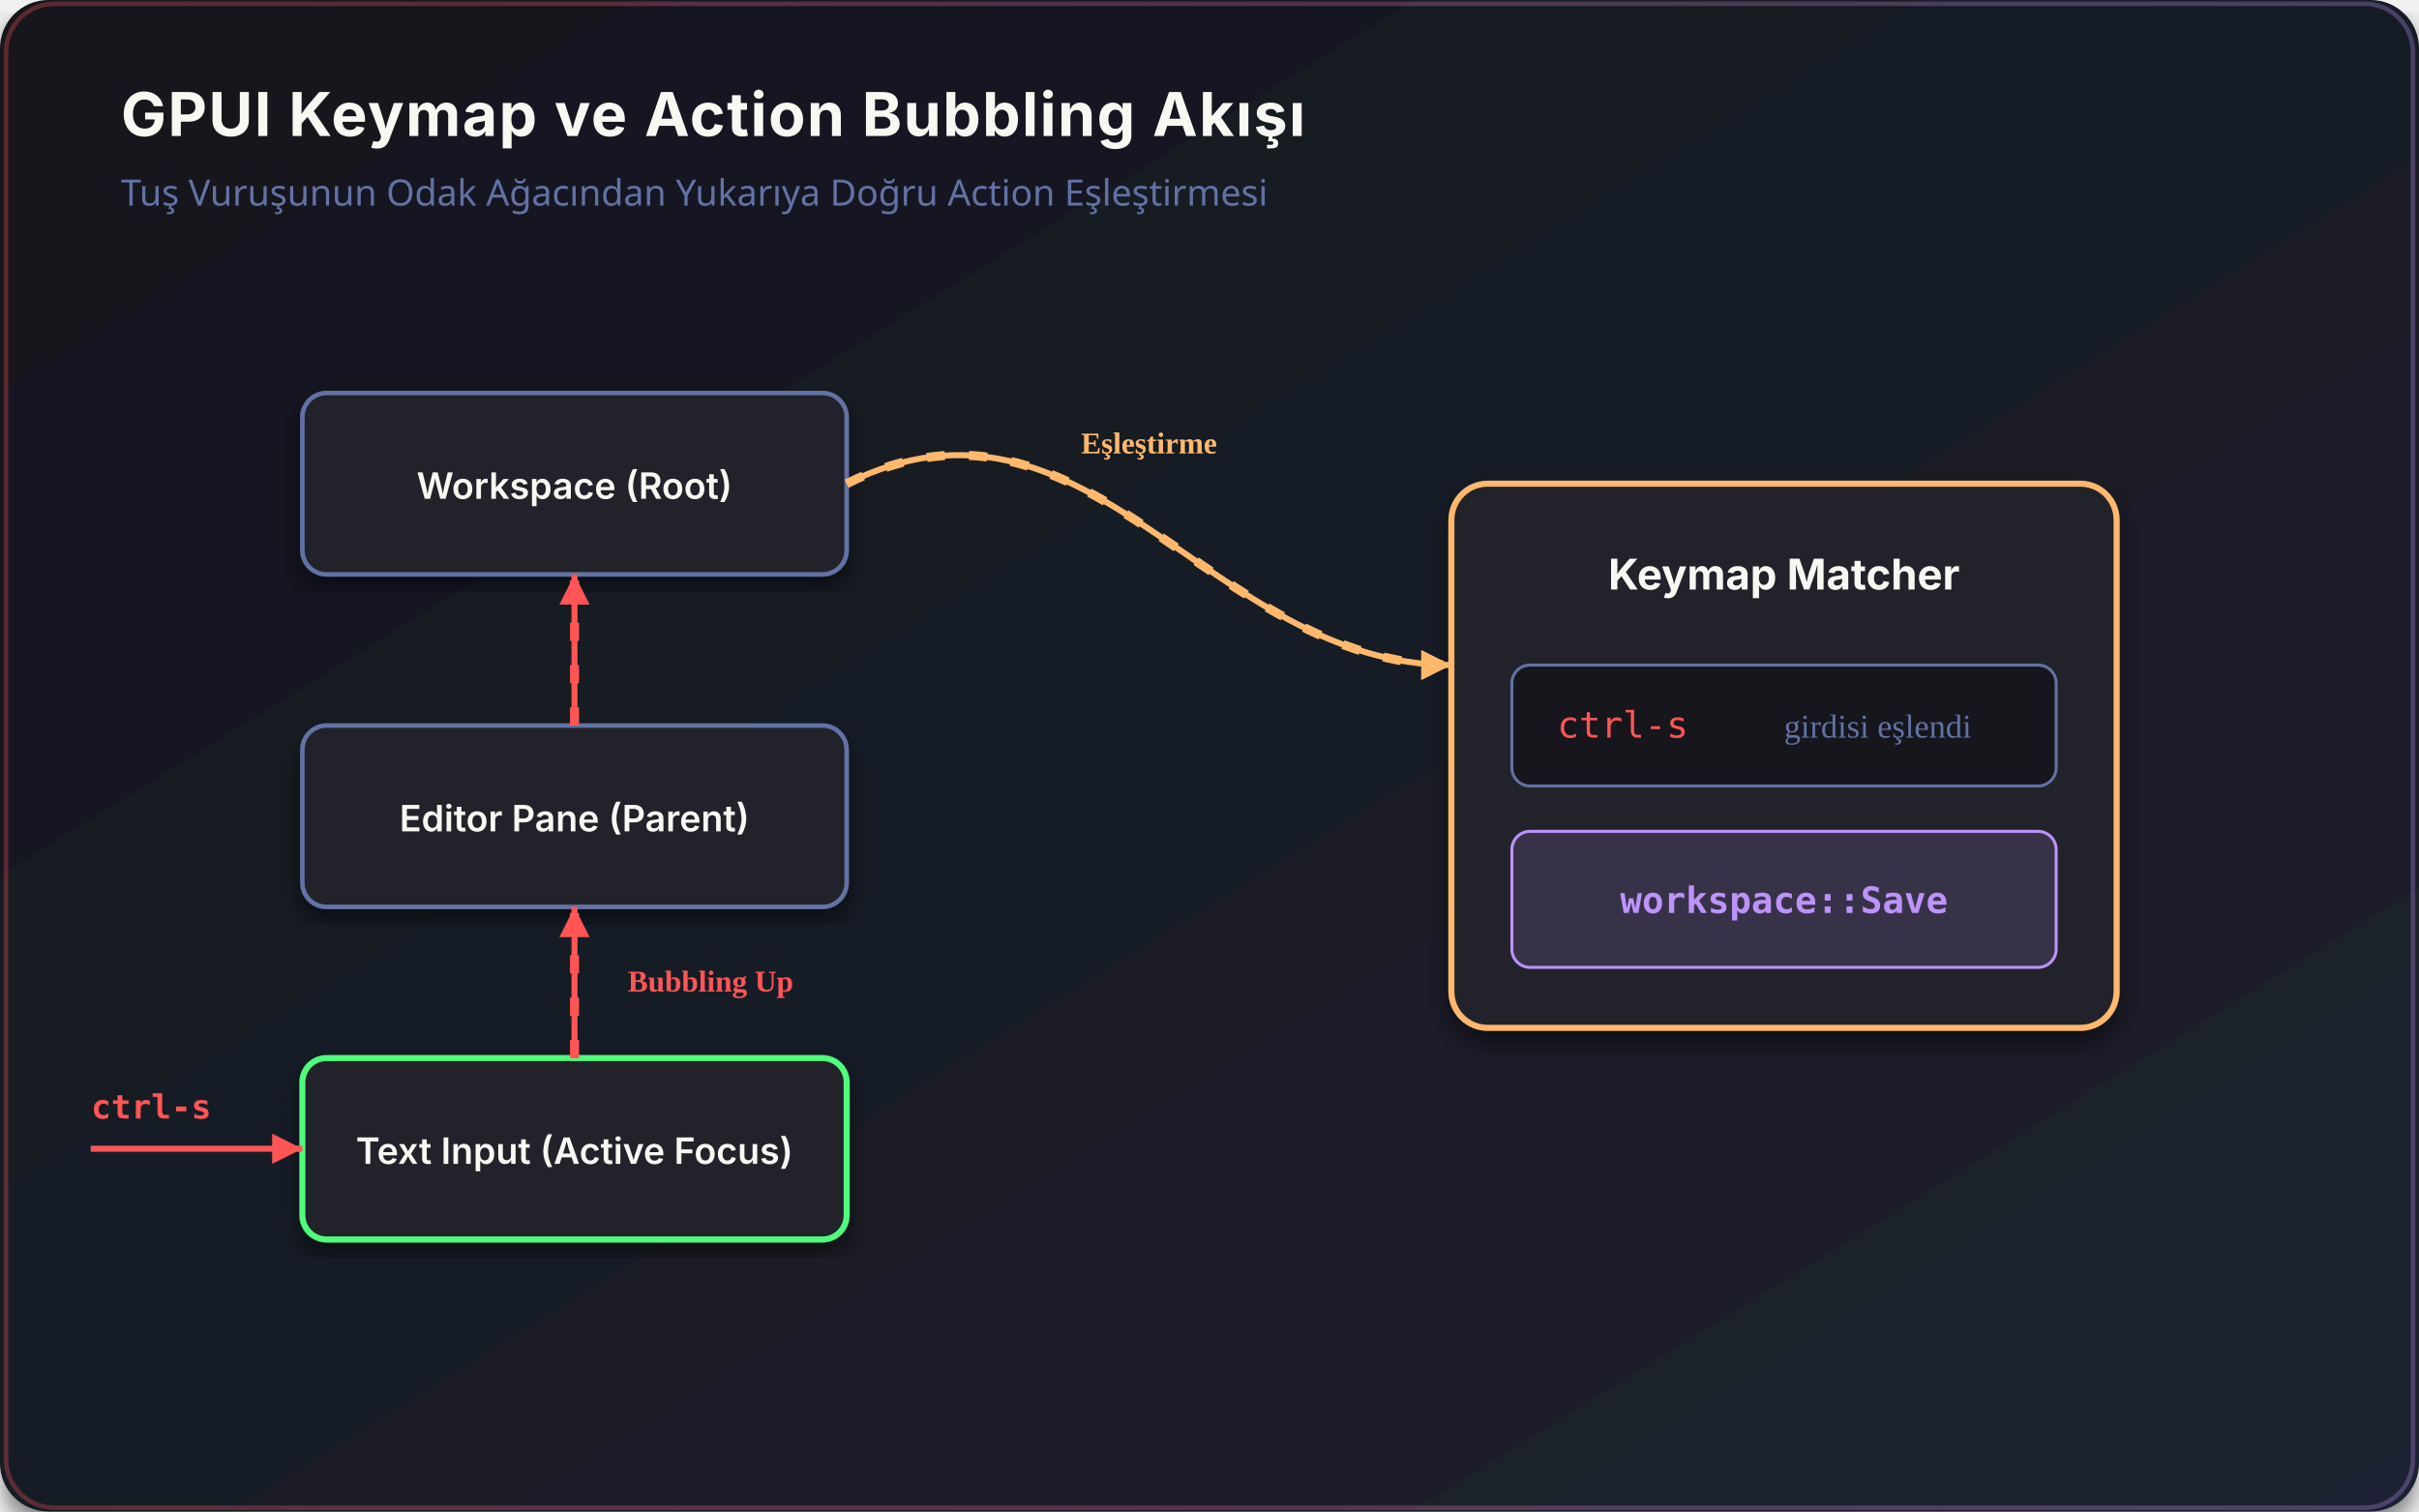
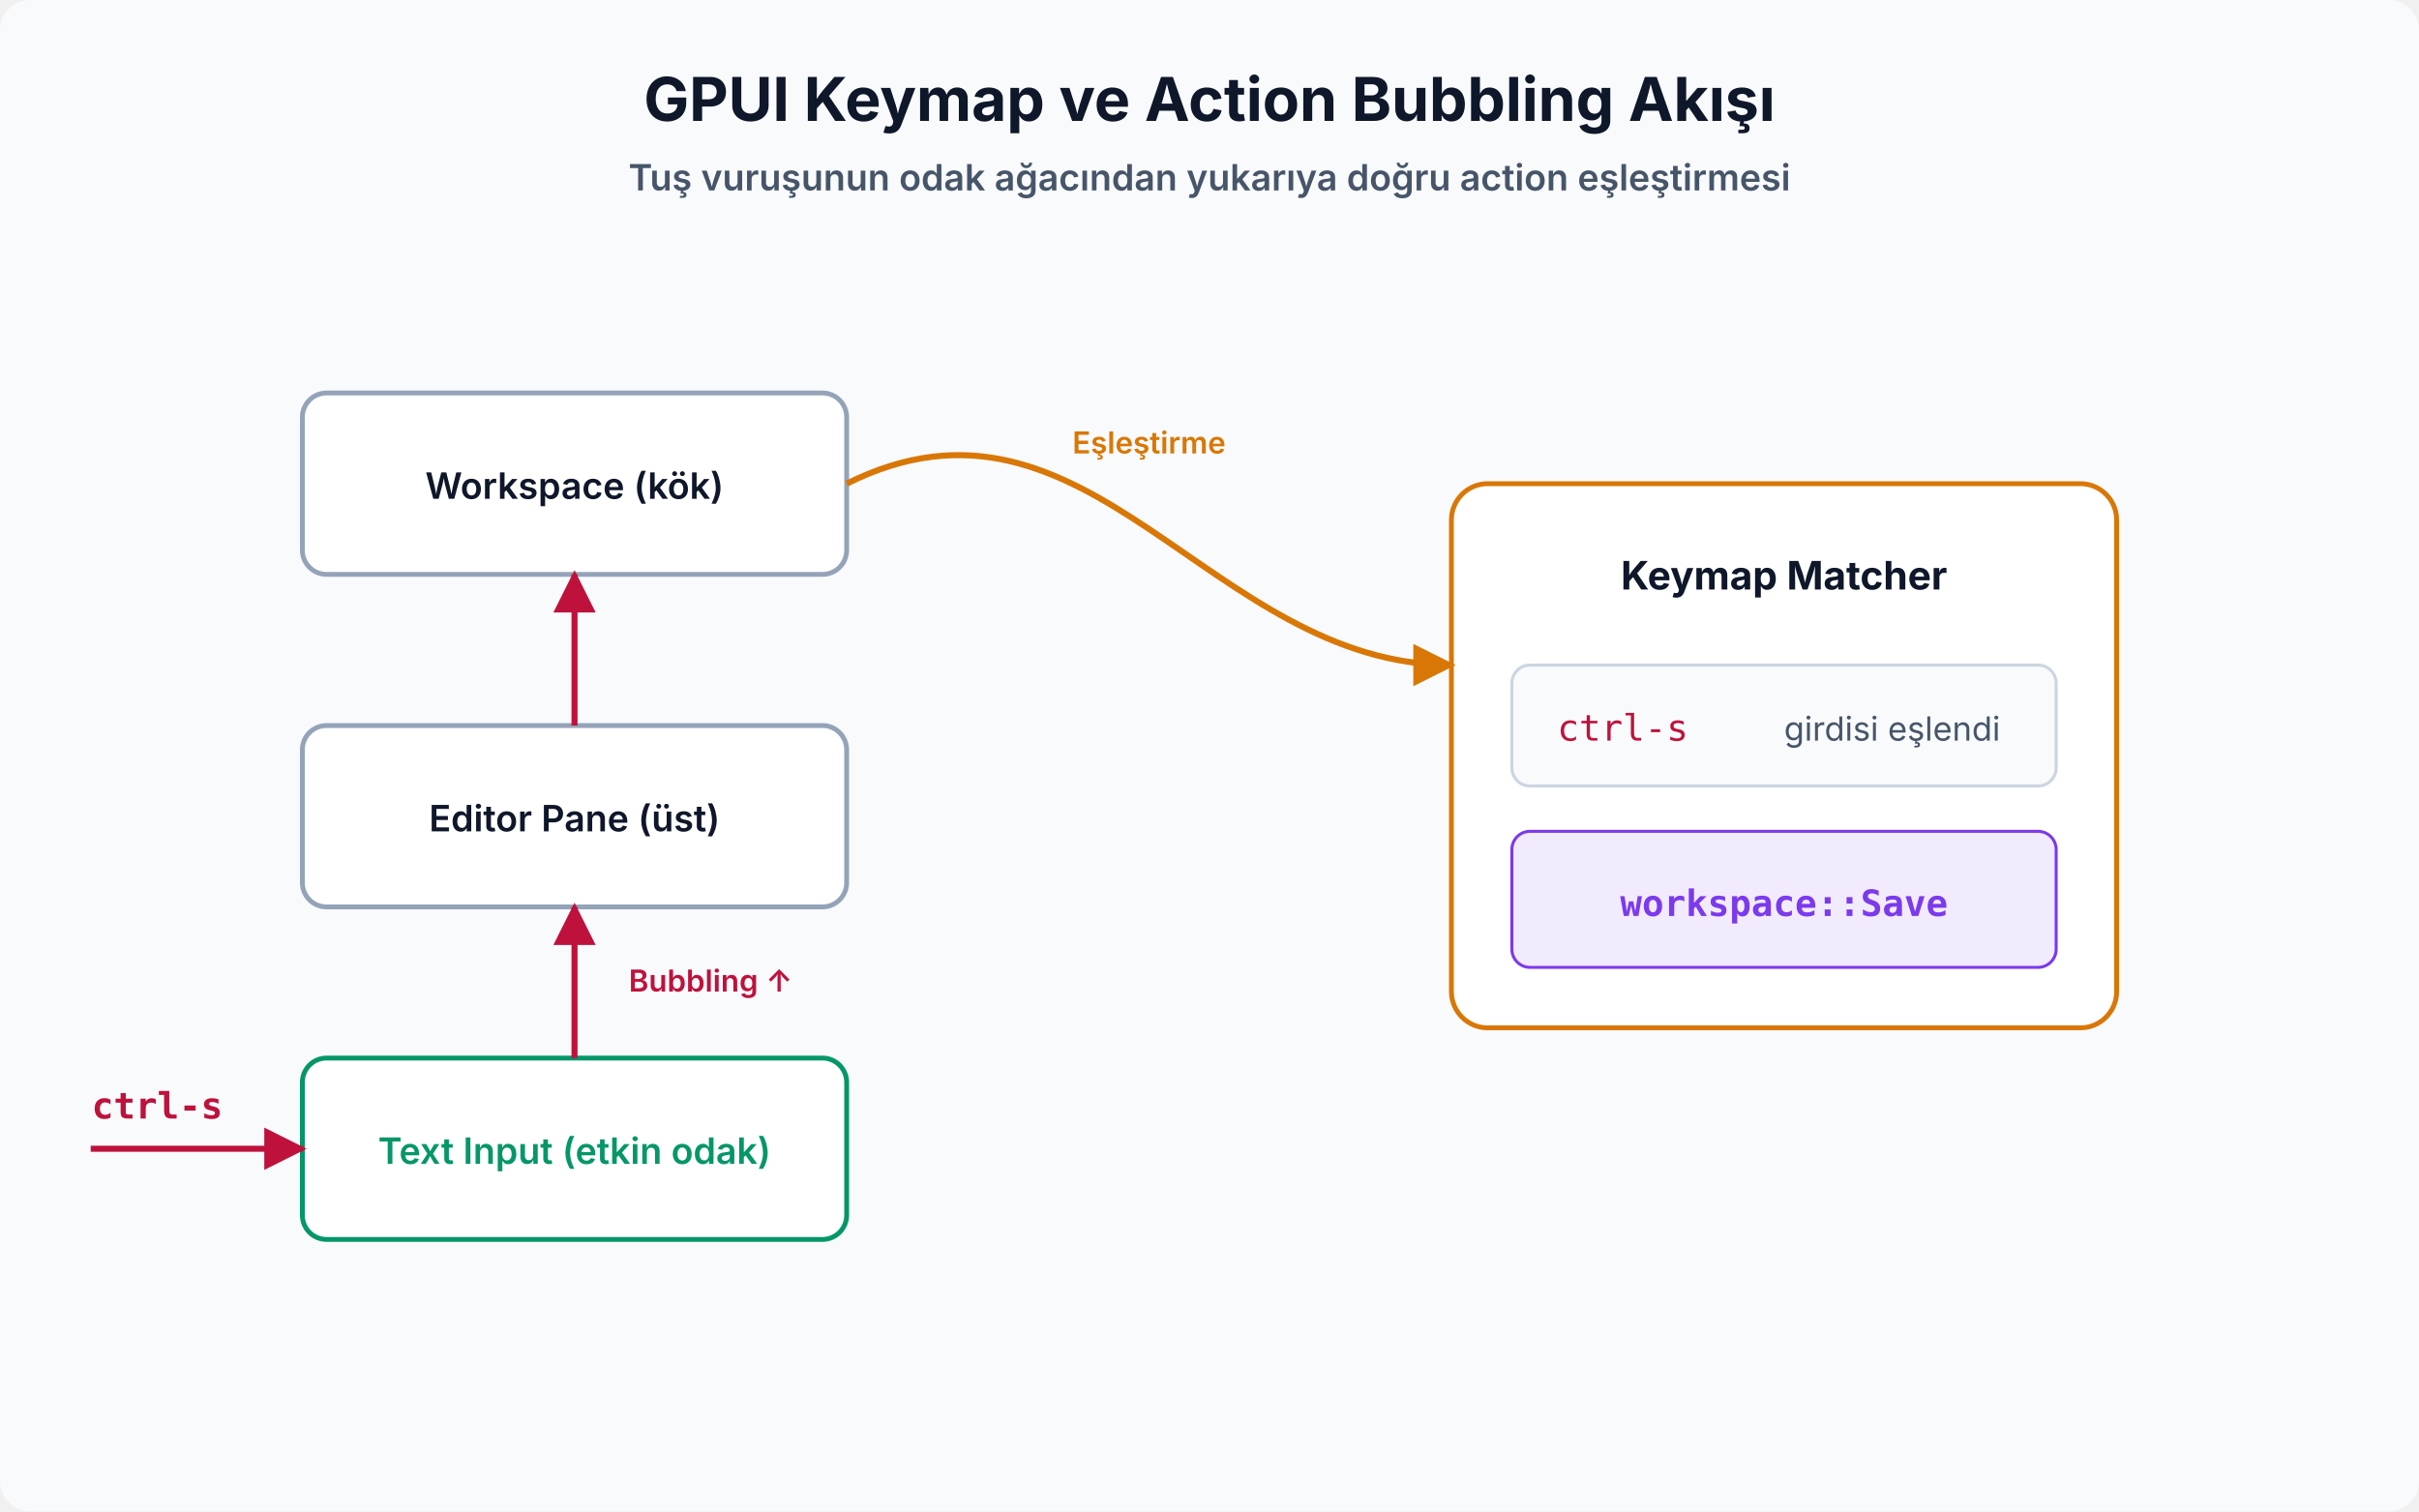
- <svg xmlns="http://www.w3.org/2000/svg" viewBox="0 0 800 500" width="100%" height="100%">
+ <svg xmlns="http://www.w3.org/2000/svg" viewBox="0 0 800 500">
  <defs>
-     <linearGradient id="bgGrad" x1="0%" y1="0%" x2="100%" y2="100%">
-       <stop offset="0%" stop-color="#14161d" />
-       <stop offset="100%" stop-color="#1e2230" />
-     </linearGradient>
-     <linearGradient id="accentGrad" x1="0%" y1="0%" x2="100%" y2="0%">
-       <stop offset="0%" stop-color="#ff5555" />
-       <stop offset="100%" stop-color="#bd93f9" />
-     </linearGradient>
-     <filter id="shadow" x="-10%" y="-10%" width="120%" height="120%">
-       <feDropShadow dx="0" dy="4" stdDeviation="4" flood-color="#000" flood-opacity="0.5" />
-     </filter>
+     <marker id="aSlate" viewBox="0 0 10 10" refX="9" refY="5" markerWidth="7" markerHeight="7" orient="auto-start-reverse">
+       <path d="M0 0L10 5L0 10z" fill="#64748b" />
+     </marker>
+     <marker id="aEmerald" viewBox="0 0 10 10" refX="9" refY="5" markerWidth="7" markerHeight="7" orient="auto-start-reverse">
+       <path d="M0 0L10 5L0 10z" fill="#059669" />
+     </marker>
+     <marker id="aViolet" viewBox="0 0 10 10" refX="9" refY="5" markerWidth="7" markerHeight="7" orient="auto-start-reverse">
+       <path d="M0 0L10 5L0 10z" fill="#7c3aed" />
+     </marker>
+     <marker id="aCyan" viewBox="0 0 10 10" refX="9" refY="5" markerWidth="7" markerHeight="7" orient="auto-start-reverse">
+       <path d="M0 0L10 5L0 10z" fill="#0891b2" />
+     </marker>
+     <marker id="aAmber" viewBox="0 0 10 10" refX="9" refY="5" markerWidth="7" markerHeight="7" orient="auto-start-reverse">
+       <path d="M0 0L10 5L0 10z" fill="#d97706" />
+     </marker>
+     <marker id="aRose" viewBox="0 0 10 10" refX="9" refY="5" markerWidth="7" markerHeight="7" orient="auto-start-reverse">
+       <path d="M0 0L10 5L0 10z" fill="#be123c" />
+     </marker>
+     <marker id="aSky" viewBox="0 0 10 10" refX="9" refY="5" markerWidth="7" markerHeight="7" orient="auto-start-reverse">
+       <path d="M0 0L10 5L0 10z" fill="#0284c7" />
+     </marker>
    <style>
-       .bubble-flow {
-         stroke-dasharray: 6, 8;
-         animation: bubbleDash 15s linear infinite;
-       }
-       .pulse-slow {
-         animation: pulseSlow 3s infinite;
-       }
-       .node-glow {
-         animation: nodeGlow 4s ease-in-out infinite;
-       }
-       .text-style {
-         font-family: 'Outfit', 'Inter', sans-serif;
-         fill: #f8f8f2;
-       }
- 
-       @keyframes bubbleDash {
-         to { stroke-dashoffset: 1000; }
-       }
-       @keyframes pulseSlow {
-         0%, 100% { opacity: 0.8; transform: scale(1); }
-         50% { opacity: 1; transform: scale(1.02); }
-       }
-       @keyframes nodeGlow {
-         0%, 100% { filter: drop-shadow(0 0 2px rgba(255, 85, 85, 0.2)); }
-         50% { filter: drop-shadow(0 0 8px rgba(255, 85, 85, 0.6)); }
-       }
+       text{font-family:system-ui,-apple-system,"Segoe UI",sans-serif}
+       .title{font-size:20px;font-weight:700;fill:#0f172a}
+       .sub{font-size:12px;font-weight:600;fill:#475569}
+       .h{font-size:13px;font-weight:700;fill:#0f172a}
+       .t{font-size:12px;font-weight:600;fill:#0f172a}
+       .body{font-size:11px;fill:#475569}
+       .small{font-size:10px;fill:#64748b}
+       .mono{font-family:ui-monospace,SFMono-Regular,Menlo,Consolas,monospace;font-size:12px;fill:#0f172a}
+       .card{fill:#fff;stroke-width:1.6}
+       .tEmerald{fill:#059669}.tViolet{fill:#7c3aed}.tCyan{fill:#0891b2}.tAmber{fill:#d97706}.tRose{fill:#be123c}.tSky{fill:#0284c7}.tSlate{fill:#64748b}.tWhite{fill:#fff}
+       .arrow{stroke:#64748b;stroke-width:2;fill:none;marker-end:url(#aSlate)}
+       .aEm{stroke:#059669;marker-end:url(#aEmerald)}.aVi{stroke:#7c3aed;marker-end:url(#aViolet)}.aCy{stroke:#0891b2;marker-end:url(#aCyan)}.aAm{stroke:#d97706;marker-end:url(#aAmber)}.aRo{stroke:#be123c;marker-end:url(#aRose)}.aSk{stroke:#0284c7;marker-end:url(#aSky)}
    </style>
  </defs>
-   <rect width="100%" height="100%" rx="16" fill="url(#bgGrad)" filter="url(#shadow)" />
-   <rect width="99.5%" height="99.5%" x="0.25%" y="0.25%" rx="16" fill="none" stroke="url(#accentGrad)" stroke-width="1.5" opacity="0.3" />
-   <text x="40" y="45" class="text-style" font-size="20" font-weight="700" letter-spacing="0.5">GPUI Keymap ve Action Bubbling Akışı</text>
-   <text x="40" y="68" fill="#6272a4" font-family="sans-serif" font-size="12">Tuş Vuruşunun Odak Ağacından Yukarıya Doğru Action Eşleştirmesi</text>
-   <g transform="translate(100, 130)" filter="url(#shadow)">
-     <rect width="180" height="60" rx="8" fill="#21222c" stroke="#6272a4" stroke-width="1.5" />
-     <text x="90" y="35" class="text-style" font-size="12" font-weight="600" text-anchor="middle">Workspace (Root)</text>
+   <rect width="100%" height="100%" rx="10" fill="#f8fafc" />
+   <text x="400" y="40" text-anchor="middle" class="title">GPUI Keymap ve Action Bubbling Akışı</text>
+   <text x="400" y="63" text-anchor="middle" class="sub">Tuş vuruşunun odak ağacından yukarıya doğru action eşleştirmesi</text>
+   <g transform="translate(100,130)">
+     <rect width="180" height="60" rx="8" class="card" stroke="#94a3b8" />
+     <text x="90" y="35" text-anchor="middle" class="t">Workspace (kök)</text>
  </g>
-   <g transform="translate(100, 240)" filter="url(#shadow)">
-     <rect width="180" height="60" rx="8" fill="#21222c" stroke="#6272a4" stroke-width="1.5" />
-     <text x="90" y="35" class="text-style" font-size="12" font-weight="600" text-anchor="middle">Editor Pane (Parent)</text>
+   <g transform="translate(100,240)">
+     <rect width="180" height="60" rx="8" class="card" stroke="#94a3b8" />
+     <text x="90" y="35" text-anchor="middle" class="t">Editor Pane (üst)</text>
  </g>
-   <g transform="translate(100, 350)" filter="url(#shadow)" class="node-glow">
-     <rect width="180" height="60" rx="8" fill="#21222c" stroke="#50fa7b" stroke-width="2" />
-     <text x="90" y="35" class="text-style" font-size="12" font-weight="600" text-anchor="middle">Text Input (Active Focus)</text>
+   <g transform="translate(100,350)">
+     <rect width="180" height="60" rx="8" class="card" stroke="#059669" />
+     <text x="90" y="35" text-anchor="middle" class="t tEmerald">Text Input (etkin odak)</text>
  </g>
-   <g transform="translate(480, 160)" filter="url(#shadow)">
-     <g class="pulse-slow" style="transform-origin: 110px 90px;">
-       <rect width="220" height="180" rx="12" fill="#21222c" stroke="#ffb86c" stroke-width="2" />
-       <text x="110" y="35" class="text-style" font-size="14" font-weight="700" text-anchor="middle">Keymap Matcher</text>
-       <rect x="20" y="60" width="180" height="40" rx="6" fill="#14161d" stroke="#6272a4" stroke-width="1" />
-       <text x="35" y="84" fill="#ff5555" font-family="monospace" font-size="12">ctrl-s</text>
-       <text x="110" y="84" fill="#6272a4" font-size="11">girdisi eşlendi</text>
-       <rect x="20" y="115" width="180" height="45" rx="6" fill="#bd93f9" fill-opacity="0.15" stroke="#bd93f9" stroke-width="1" />
-       <text x="110" y="142" fill="#bd93f9" font-family="monospace" font-size="12" font-weight="600" text-anchor="middle">workspace::Save</text>
-     </g>
+   <g transform="translate(480,160)">
+     <rect width="220" height="180" rx="12" class="card" stroke="#d97706" />
+     <text x="110" y="35" text-anchor="middle" class="h">Keymap Matcher</text>
+     <rect x="20" y="60" width="180" height="40" rx="6" fill="#f8fafc" stroke="#cbd5e1" stroke-width="1" />
+     <text x="35" y="85" class="mono tRose">ctrl-s</text>
+     <text x="110" y="85" class="body">girdisi eşlendi</text>
+     <rect x="20" y="115" width="180" height="45" rx="6" fill="#7c3aed" fill-opacity="0.1" stroke="#7c3aed" stroke-width="1" />
+     <text x="110" y="143" text-anchor="middle" class="mono tViolet" font-weight="600">workspace::Save</text>
  </g>
-   <path d="M 190 350 L 190 300" fill="none" stroke="#ff5555" stroke-width="2" />
-   <path d="M 190 350 L 190 300" fill="none" stroke="#ff5555" stroke-dasharray="6,8" stroke-width="3" class="bubble-flow" />
-   <polygon points="190,300 185,310 195,310" fill="#ff5555" />
-   <text x="235" y="328" fill="#ff5555" font-size="10" font-weight="600" text-anchor="middle">Bubbling Up</text>
-   <path d="M 190 240 L 190 190" fill="none" stroke="#ff5555" stroke-width="2" />
-   <path d="M 190 240 L 190 190" fill="none" stroke="#ff5555" stroke-dasharray="6,8" stroke-width="3" class="bubble-flow" />
-   <polygon points="190,190 185,200 195,200" fill="#ff5555" />
-   <path d="M 30 380 L 100 380" fill="none" stroke="#ff5555" stroke-width="2" />
-   <polygon points="100,380 90,375 90,385" fill="#ff5555" />
-   <text x="50" y="370" fill="#ff5555" font-family="monospace" font-size="11" font-weight="600" text-anchor="middle">ctrl-s</text>
-   <path d="M 280 160 C 360 120, 400 220, 480 220" fill="none" stroke="#ffb86c" stroke-width="2" />
-   <path d="M 280 160 C 360 120, 400 220, 480 220" fill="none" stroke="#ffb86c" stroke-dasharray="6,8" stroke-width="3" class="bubble-flow" />
-   <polygon points="480,220 470,215 470,225" fill="#ffb86c" />
-   <text x="380" y="150" fill="#ffb86c" font-size="10" font-weight="600" text-anchor="middle">Eşleştirme</text>
+   <path d="M 190 350 L 190 300" class="arrow aRo" />
+   <text x="235" y="328" text-anchor="middle" class="small tRose" font-weight="600">Bubbling ↑</text>
+   <path d="M 190 240 L 190 190" class="arrow aRo" />
+   <path d="M 30 380 L 100 380" class="arrow aRo" />
+   <text x="52" y="370" text-anchor="middle" class="small tRose mono" font-weight="600">ctrl-s</text>
+   <path d="M 280 160 C 360 120, 400 220, 480 220" class="arrow aAm" />
+   <text x="380" y="150" text-anchor="middle" class="small tAmber" font-weight="600">Eşleştirme</text>
</svg>
